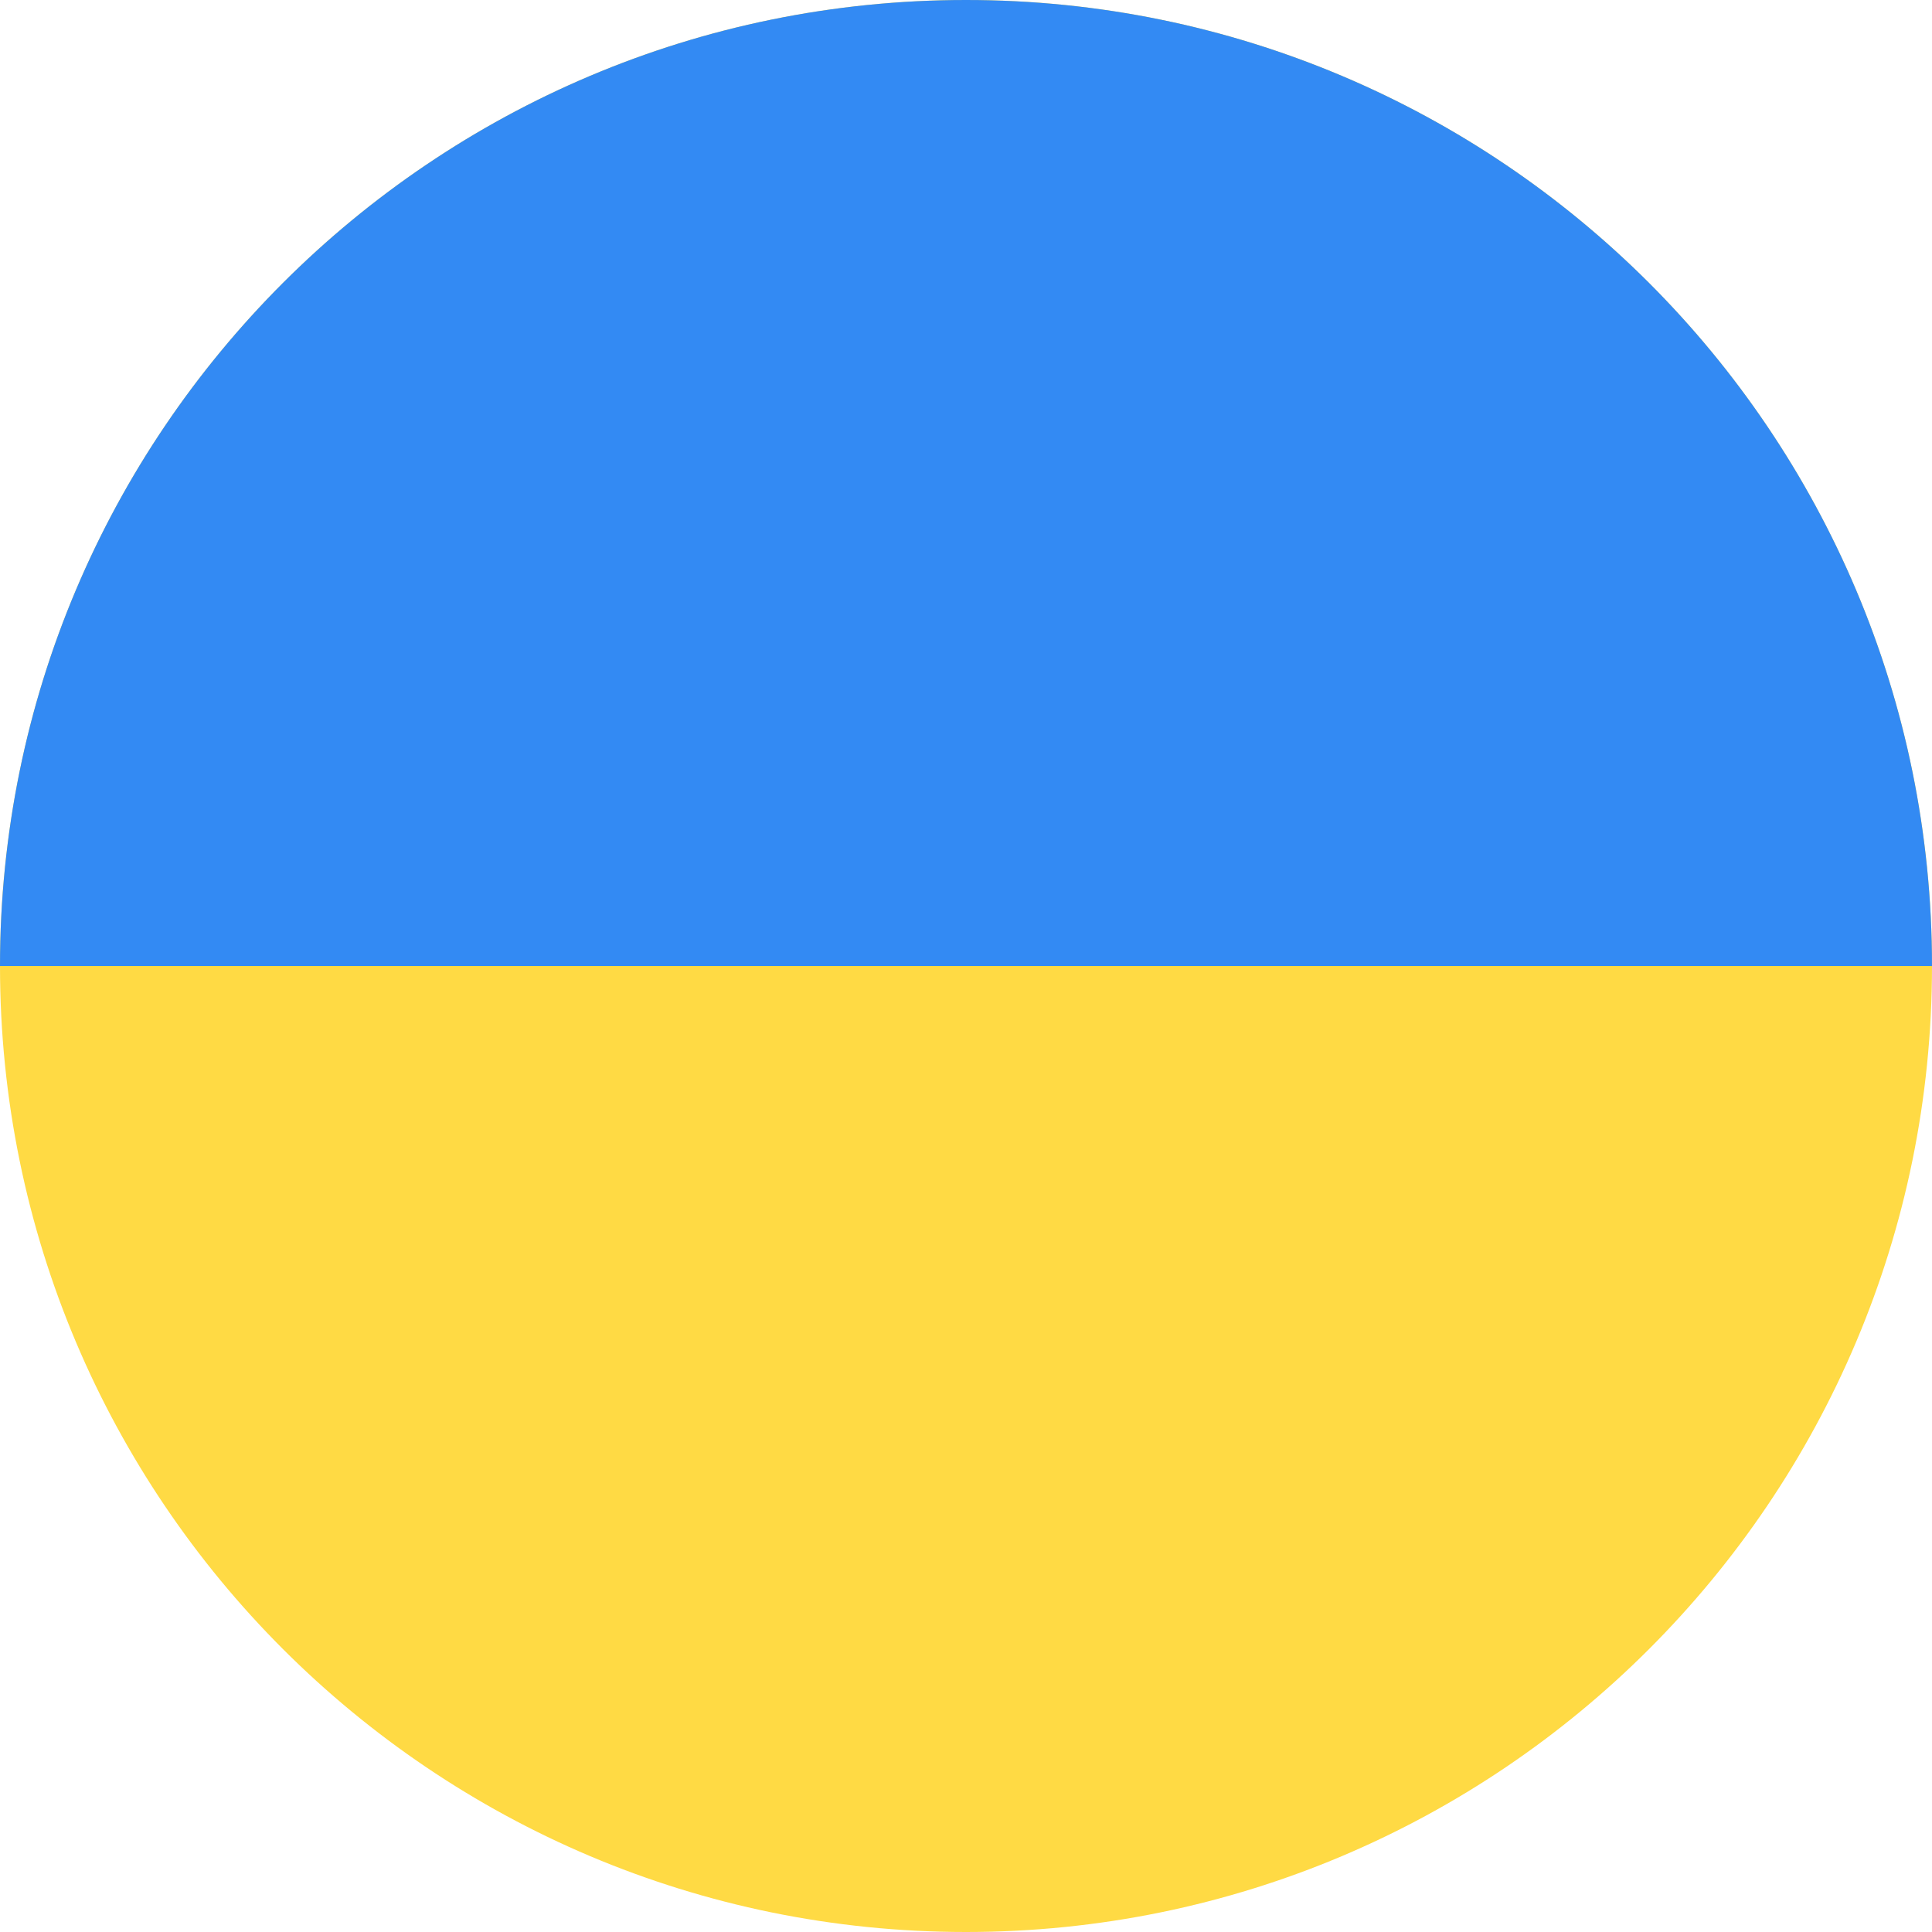
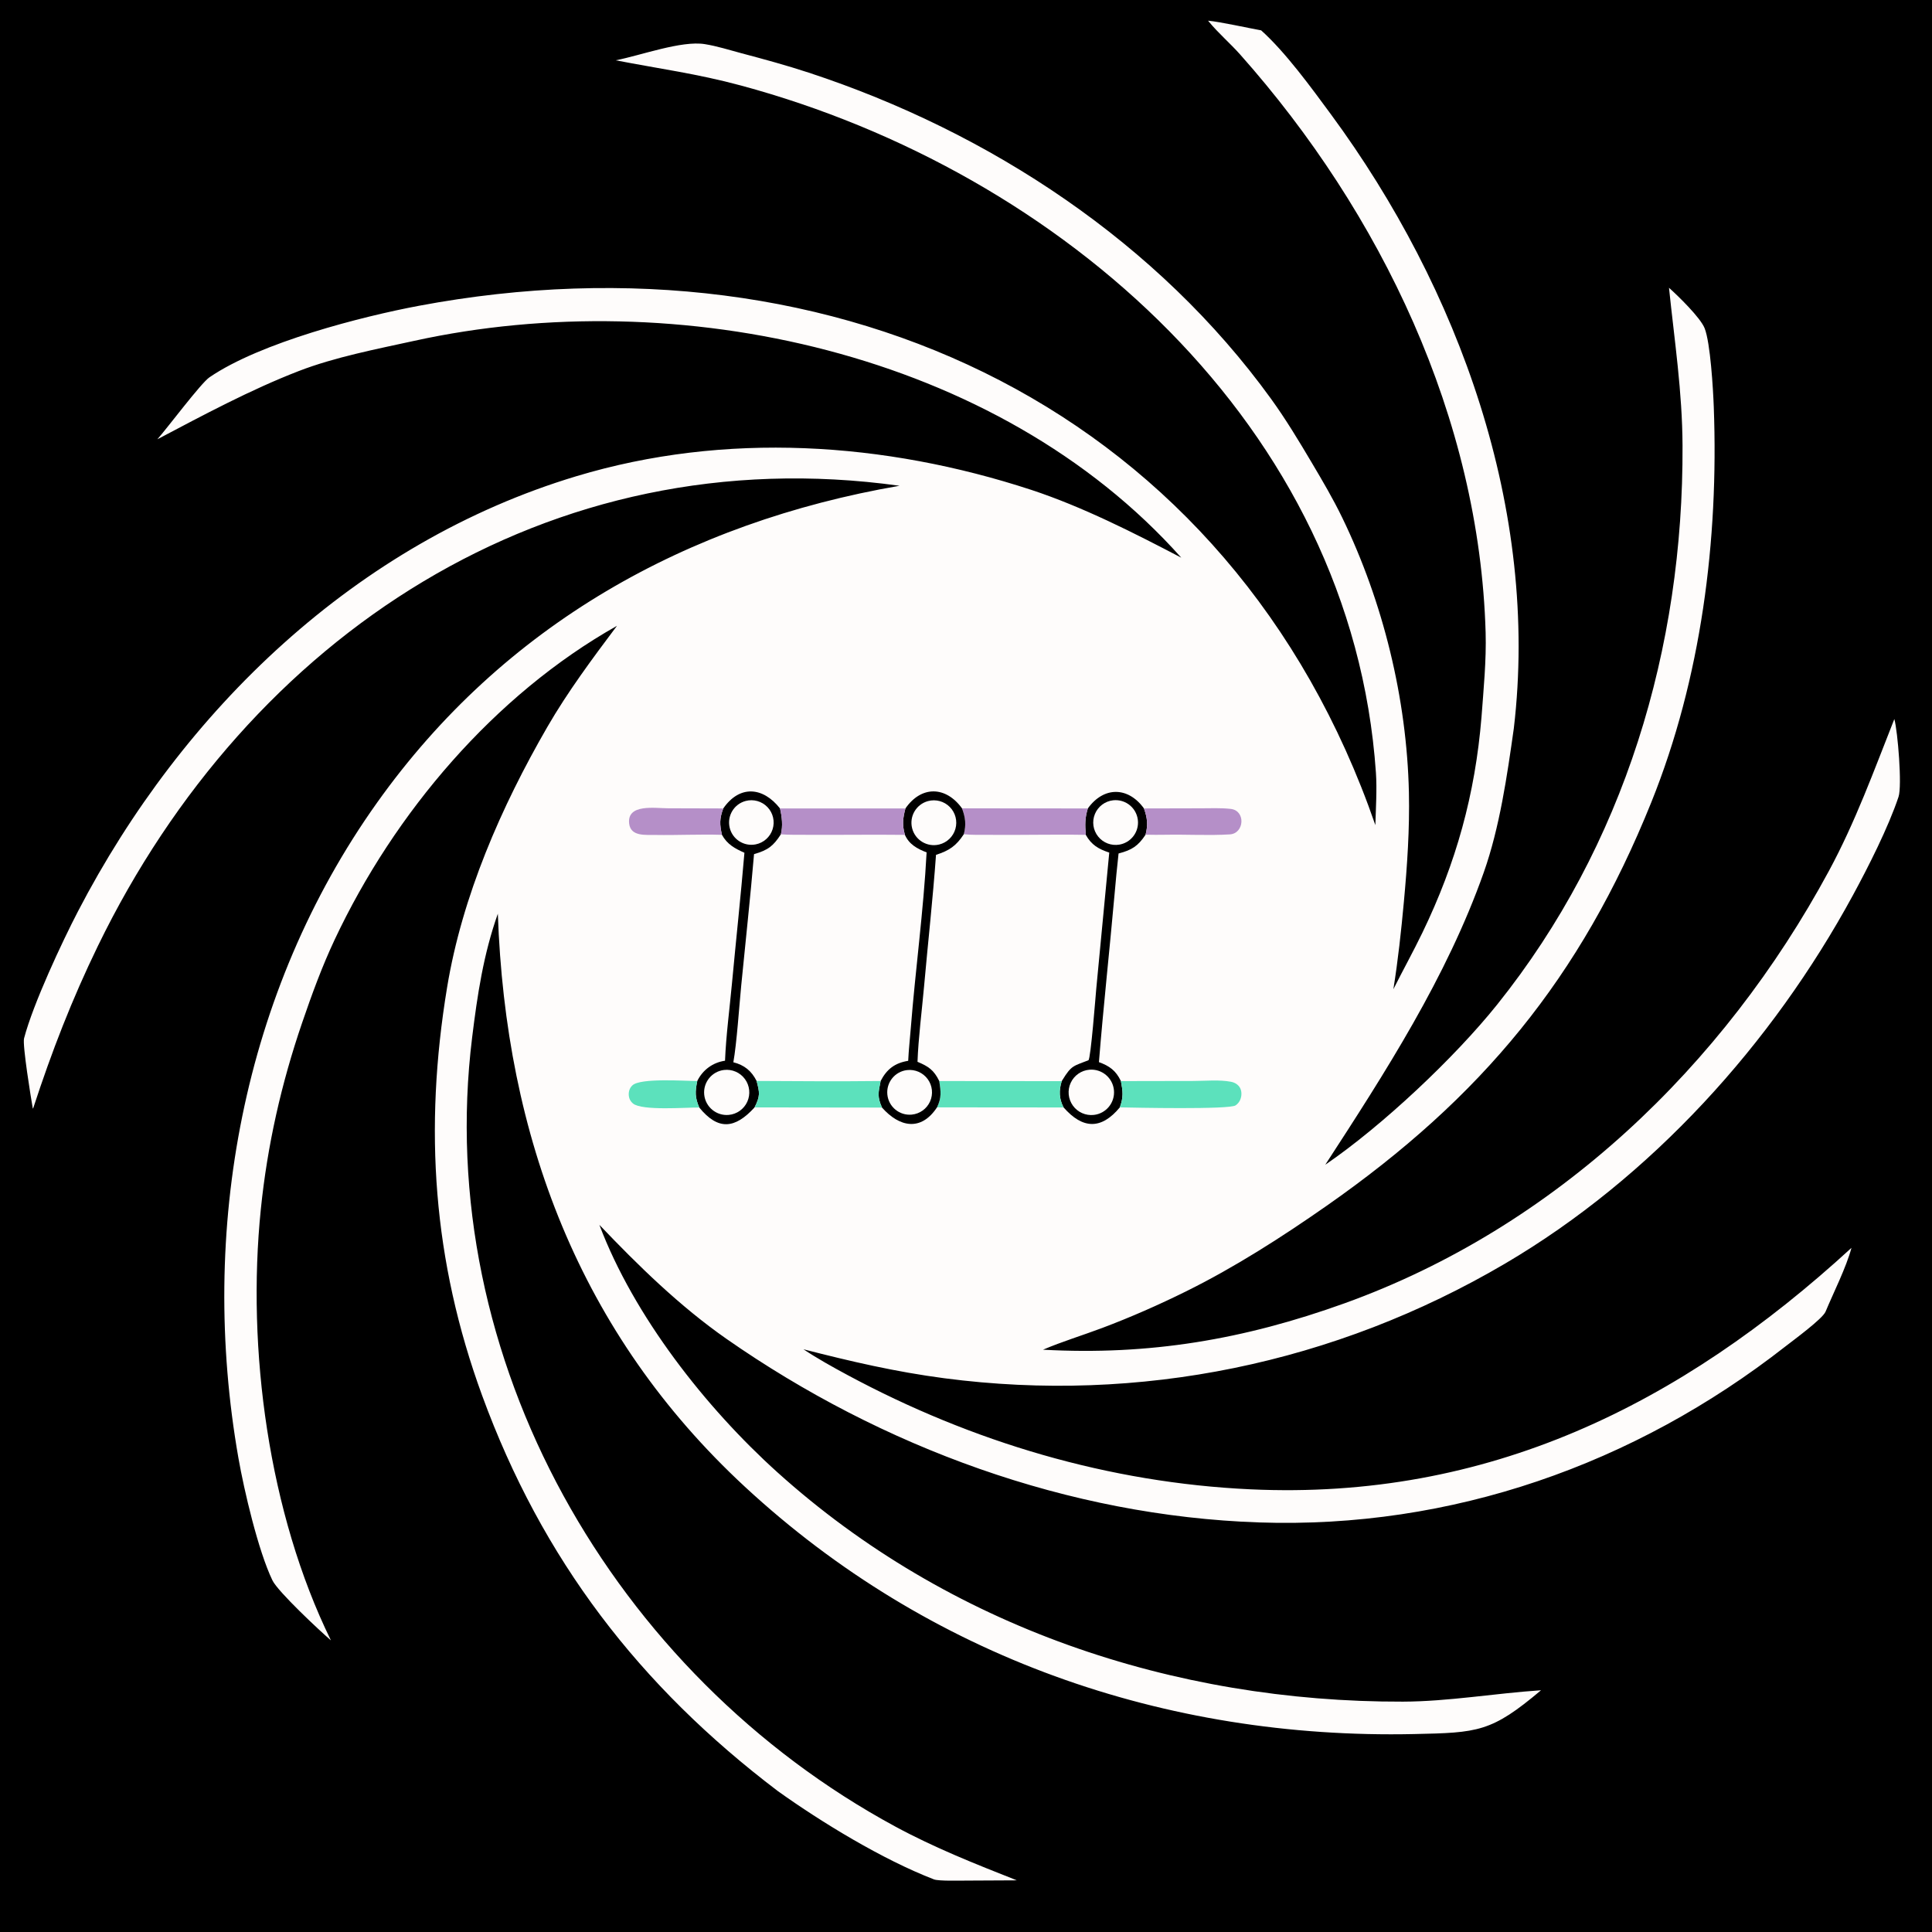
- <svg xmlns="http://www.w3.org/2000/svg" version="1.1" id="Layer_1" x="0px" y="0px" viewBox="0 0 512 512" style="enable-background:new 0 0 512 512;" xml:space="preserve">
-   <circle style="fill:#FFDA44;" cx="256" cy="256" r="256" />
-   <path style="fill:#338AF3;" d="M0,256C0,114.616,114.616,0,256,0s256,114.616,256,256" />
-   <g>
- </g>
-   <g>
- </g>
-   <g>
- </g>
-   <g>
- </g>
-   <g>
- </g>
-   <g>
- </g>
-   <g>
- </g>
-   <g>
- </g>
-   <g>
- </g>
-   <g>
- </g>
-   <g>
- </g>
-   <g>
- </g>
-   <g>
- </g>
-   <g>
- </g>
-   <g>
- </g>
+ <svg xmlns="http://www.w3.org/2000/svg" width="100%" height="100%" viewBox="0 0 512 512" version="1.1" xml:space="preserve" style="fill-rule:evenodd;clip-rule:evenodd;stroke-linejoin:round;stroke-miterlimit:2;">
+   <rect x="0" y="0" width="512" height="512" style="fill-rule:nonzero;" />
+   <path d="M320.153,5.482c3.366,0.324 10.371,1.898 14.066,2.563c6.448,5.78 13.296,15.195 18.489,22.249c33.985,46.162 55.296,104.938 48.47,162.73c-1.772,12.531 -3.729,26.196 -7.969,38.188c-9.817,27.767 -26.118,53.028 -41.995,77.453c15.079,-10.291 34.308,-28.401 45.559,-42.451c33.729,-42.123 49.355,-94.507 49.116,-148.098c-0.065,-14.368 -2.125,-27.723 -3.589,-41.851c2.37,2.105 8.33,7.911 9.444,10.722c1.523,3.847 2.248,16.083 2.426,20.888c1.313,35.306 -3.313,71.86 -16.578,104.791c-18.736,46.513 -44.935,78.178 -86.093,106.935c-11.796,8.242 -24.305,16.261 -37.219,22.645c-7.212,3.566 -14.662,6.846 -22.191,9.681c-5.204,1.959 -10.567,3.58 -15.682,5.758c28.171,1.552 53.254,-2.699 79.925,-12.302c55.785,-20.085 100.396,-62.817 128.344,-114.565c7.044,-13.043 11.948,-26.618 17.344,-40.265c0.91,3.292 2.085,17.695 1.11,20.615c-2.7,8.096 -8.036,18.62 -12.112,26.124c-21.355,39.31 -53.422,74.813 -92.205,97.602c-44.997,26.441 -96.779,37.152 -148.539,30.359c-12.947,-1.7 -24.751,-4.452 -37.35,-7.678c3.636,2.42 7.813,4.747 11.675,6.823c33.065,17.78 69.324,28.562 106.814,30.289c62.782,2.892 113.835,-22.314 159.247,-63.994c-1.4,5.224 -4.765,11.861 -6.868,16.911c-0.798,1.914 -8.6,7.619 -10.61,9.192c-40.026,31.327 -88.571,48.404 -139.569,46.664c-50.424,-1.721 -99.868,-19.892 -141.101,-48.654c-12.4,-8.667 -23.288,-19.324 -33.67,-30.207c9.121,24.176 28.19,48.449 47.135,65.536c45.409,40.956 105.05,60.986 165.818,60.818c12.022,-0.034 24.413,-2.211 36.594,-3.017c-13.183,11.116 -16.654,11.243 -33.664,11.609c-65.994,1.421 -128.645,-20.473 -177.29,-65.51c-43.865,-40.61 -63.459,-92.877 -65.502,-151.893c-3.831,10.806 -5.42,21.523 -6.81,32.773c-10.527,85.213 37.607,168.816 112.125,209.132c10.45,5.654 21.072,9.857 32.223,14.262l-13.463,0.068c-1.561,0.002 -7.288,0.15 -8.493,-0.315c-13.653,-5.271 -29.794,-15.121 -41.383,-23.409c-36.69,-27.811 -62.48,-61.38 -78.374,-104.857c-13.037,-35.664 -15.449,-70.664 -9.276,-108.111c3.991,-24.214 14.349,-47.887 26.582,-69.056c5.389,-9.325 11.973,-18.155 18.44,-26.779c-32.524,18.332 -59.027,49.598 -74.823,83.184c-3.352,7.129 -6.068,14.57 -8.616,22.018c-5.504,16.086 -9.213,32.461 -10.942,49.396c-3.791,37.128 2.043,80.543 18.575,114.27c-2.865,-2.452 -14.058,-12.904 -15.505,-15.915c-3.769,-7.84 -7.505,-23.828 -9.009,-32.411c-10.545,-60.143 1.035,-123.49 36.698,-173.618c33.538,-47.142 82.146,-74.301 138.503,-84.041c-93.125,-12.938 -172.551,39.876 -212.439,121.952c-6.886,14.168 -12.232,27.963 -17.115,42.903c-0.043,0.076 -0.086,0.152 -0.129,0.228c-0.486,-2.723 -2.785,-16.894 -2.325,-18.647c2.425,-9.246 10.17,-25.726 14.29,-33.655c27.71,-53.331 73.759,-97.746 132.066,-115.31c39.45,-11.883 81.682,-9.122 120.607,3.63c13.569,4.48 27.093,11.35 39.712,17.957c-48.717,-54.637 -133.615,-72.739 -203.215,-57.478c-10.003,2.193 -21.092,4.32 -30.657,8.017c-12.773,4.936 -25.375,11.708 -37.483,18.089c2.714,-3.069 11.547,-14.878 13.808,-16.426c13.555,-9.277 40.581,-16.149 55.451,-18.945c110.67,-20.807 215.525,27.651 253.528,137.615c0.126,-4.46 0.453,-9.471 0.151,-13.876c-6.338,-91.952 -83.405,-159.21 -168.247,-182.115c-11.653,-3.146 -21.607,-4.437 -33.215,-6.691c6.633,-1.29 17.409,-5.287 23.611,-4.286c3.317,0.535 6.464,1.552 9.699,2.411c6.015,1.597 11.926,3.203 17.843,5.147c48.049,15.793 92.649,45.161 122.49,86.409c3.947,5.456 7.422,11.228 10.851,17.018c2.814,4.749 5.621,9.516 8.03,14.487c10.855,22.395 17.126,47.97 17.679,72.848c0.213,9.641 -0.449,19.386 -1.334,28.979c-0.715,7.744 -1.549,15.478 -2.781,23.158c2.529,-5.032 5.231,-9.897 7.689,-14.982c8.94,-18.496 13.976,-36.634 15.662,-57.125c0.544,-7.349 1.304,-15.044 1.095,-22.397c-1.614,-56.764 -27.727,-111.197 -65.04,-153.187c-2.624,-2.953 -5.795,-5.669 -8.291,-8.705l-0.223,-0.274Z" style="fill:#fefcfb;fill-rule:nonzero;" />
+   <path d="M239.947,214.246c4.218,-6.081 10.7,-5.954 14.994,-0.027l33.345,0.028c4.214,-5.872 10.682,-5.814 14.874,-0.004c0.906,2.546 1.101,4.354 0.429,6.957c-1.978,2.999 -3.622,4.07 -7.159,4.981c-0.41,3.621 -0.743,7.25 -1.066,10.88c-1.318,14.808 -2.945,29.595 -4.137,44.415c2.785,1.022 4.479,2.206 5.828,5.026c0.523,2.77 0.709,4.166 -0.284,6.959c-4.958,5.974 -9.855,5.76 -14.899,0.03l-33.553,-0.029c-4.27,6.457 -9.986,5.233 -14.577,0.055l-33.773,-0.043c-5.205,5.7 -9.659,6.162 -14.66,0.027c-1.154,-2.677 -1.111,-4.189 -0.527,-7.022c1.443,-2.947 4.122,-4.909 7.357,-5.377c0.259,-6.565 1.221,-13.85 1.837,-20.453c1.077,-11.557 2.326,-23.089 3.305,-34.659c-2.539,-1.123 -4.577,-2.234 -5.955,-4.75c-0.636,-2.775 -0.656,-4.313 0.346,-6.995c4.329,-6.258 10.53,-5.747 15.044,0.009l33.231,-0.008Z" style="fill:#fefcfb;fill-rule:nonzero;" />
+   <path d="M288.286,214.247c4.214,-5.872 10.682,-5.814 14.874,-0.004c0.906,2.546 1.101,4.354 0.429,6.957c-1.978,2.999 -3.622,4.07 -7.159,4.981c-0.41,3.621 -0.743,7.25 -1.066,10.88c-1.318,14.808 -2.945,29.595 -4.137,44.415c2.785,1.022 4.479,2.206 5.828,5.026c0.523,2.77 0.709,4.166 -0.284,6.959c-4.958,5.974 -9.855,5.76 -14.899,0.03l-33.553,-0.029c1.257,-2.664 1.003,-4.154 0.595,-6.974c-1.444,-2.945 -2.896,-3.898 -5.766,-5.097c0.203,-6.087 1.189,-13.792 1.735,-19.942c1.032,-11.62 2.336,-23.262 3.169,-34.907c3.548,-1.135 5.365,-2.406 7.369,-5.466c0.668,-2.536 0.42,-4.46 -0.48,-6.857l33.345,0.028Z" style="fill:#fefcfb;fill-rule:nonzero;" />
+   <path d="M288.286,214.247c4.214,-5.872 10.682,-5.814 14.874,-0.004c0.906,2.546 1.101,4.354 0.429,6.957c-1.978,2.999 -3.622,4.07 -7.159,4.981c-0.41,3.621 -0.743,7.25 -1.066,10.88c-1.318,14.808 -2.945,29.595 -4.137,44.415c2.785,1.022 4.479,2.206 5.828,5.026c0.523,2.77 0.709,4.166 -0.284,6.959c-4.958,5.974 -9.855,5.76 -14.899,0.03c-1.238,-2.305 -1.272,-4.528 -0.504,-6.974l0.183,-0.295c2.452,-4.018 2.97,-3.665 6.895,-5.251c0.607,-0.245 1.924,-17.356 2.073,-18.923l3.445,-36.102c-2.89,-0.963 -4.713,-2.027 -6.22,-4.703c-0.204,-2.678 -0.251,-4.424 0.542,-6.996Z" style="fill-rule:nonzero;" />
+   <path d="M288.717,283.485c3.299,-0.274 6.2,2.169 6.493,5.466c0.29,3.263 -2.083,6.159 -5.339,6.516c-2.157,0.237 -4.274,-0.705 -5.542,-2.466c-1.267,-1.761 -1.49,-4.068 -0.582,-6.038c0.909,-1.97 2.808,-3.299 4.969,-3.478Z" style="fill:#fefcfb;fill-rule:nonzero;" />
+   <path d="M294.967,212.088c1.663,-0.192 3.331,0.327 4.591,1.429c1.26,1.102 1.995,2.686 2.024,4.361c0.053,2.933 -2.048,5.465 -4.941,5.955c-2.127,0.359 -4.281,-0.463 -5.627,-2.148c-1.346,-1.685 -1.672,-3.969 -0.851,-5.963c0.822,-1.995 2.661,-3.386 4.804,-3.634Z" style="fill:#fefcfb;fill-rule:nonzero;" />
+   <path d="M254.941,214.219l33.345,0.028c-0.793,2.572 -0.747,4.318 -0.542,6.996c-8.672,-0.149 -17.395,0.088 -26.071,-0.001c-2.066,-0.021 -4.2,0.067 -6.251,-0.166c0.667,-2.536 0.419,-4.46 -0.481,-6.857Z" style="fill:#b58fc8;fill-rule:nonzero;" />
+   <path d="M248.915,286.489l32.453,0.028c-0.767,2.446 -0.733,4.668 0.504,6.974l-33.553,-0.029c1.257,-2.664 1.003,-4.155 0.595,-6.974Z" style="fill:#5ce1bc;fill-rule:nonzero;" />
+   <path d="M191.673,214.246c4.328,-6.26 10.529,-5.748 15.043,0.008c0.51,2.18 0.793,4.647 0.225,6.849c-2.022,3.113 -3.412,4.193 -7.114,5.249c-0.977,11.541 -2.279,23.34 -3.403,34.898c-0.519,5.325 -1.186,15.325 -2.079,20.261c2.912,0.736 4.802,2.274 6.16,4.954c0.833,3.125 0.987,3.975 -0.535,7.009c-5.206,5.699 -9.66,6.162 -14.661,0.027c-1.154,-2.677 -1.111,-4.19 -0.526,-7.022c1.442,-2.947 4.122,-4.91 7.357,-5.377c0.258,-6.566 1.221,-13.85 1.836,-20.454c1.078,-11.556 2.327,-23.088 3.305,-34.658c-2.539,-1.123 -4.577,-2.234 -5.954,-4.75c-0.637,-2.775 -0.657,-4.313 0.346,-6.995Z" style="fill-rule:nonzero;" />
+   <path d="M191.875,283.553c2.144,-0.256 4.261,0.663 5.538,2.405c1.277,1.742 1.517,4.037 0.629,6.006c-0.89,1.968 -2.77,3.306 -4.922,3.499c-3.26,0.293 -6.15,-2.086 -6.492,-5.341c-0.34,-3.255 1.996,-6.181 5.246,-6.569Z" style="fill:#fefcfb;fill-rule:nonzero;" />
+   <path d="M197.61,212.263c2.083,-0.549 4.3,0.078 5.785,1.638c1.486,1.56 2.004,3.805 1.352,5.858c-0.651,2.053 -2.368,3.589 -4.481,4.008c-3.13,0.621 -6.186,-1.356 -6.904,-4.465c-0.717,-3.108 1.163,-6.225 4.248,-7.039Z" style="fill:#fefcfb;fill-rule:nonzero;" />
+   <path d="M239.947,214.246c4.218,-6.081 10.7,-5.954 14.994,-0.027c0.9,2.396 1.148,4.32 0.481,6.857c-2.005,3.06 -3.821,4.331 -7.37,5.466c-0.832,11.645 -2.137,23.287 -3.169,34.906c-0.546,6.151 -1.531,13.856 -1.734,19.943c2.87,1.199 4.321,2.152 5.766,5.097c0.407,2.82 0.662,4.31 -0.595,6.974c-4.27,6.457 -9.987,5.233 -14.577,0.055c-1.302,-2.866 -0.969,-4.007 -0.368,-7.037c1.636,-3.168 3.8,-4.786 7.306,-5.352c0.131,-2.859 0.463,-5.793 0.689,-8.653c1.218,-15.463 3.374,-31.106 4.192,-46.578c-2.466,-0.952 -4.641,-2.127 -5.747,-4.649c-0.769,-2.676 -0.541,-4.426 0.132,-7.002Z" style="fill-rule:nonzero;" />
+   <path d="M245.948,212.294c2.064,-0.552 4.266,0.048 5.766,1.572c1.499,1.523 2.064,3.734 1.48,5.79c-0.584,2.056 -2.227,3.64 -4.303,4.148c-3.164,0.773 -6.36,-1.144 -7.167,-4.299c-0.806,-3.155 1.077,-6.371 4.224,-7.212Z" style="fill:#fefcfb;fill-rule:nonzero;" />
+   <path d="M240.377,283.585c2.119,-0.246 4.208,0.666 5.469,2.387c1.261,1.721 1.501,3.988 0.627,5.935c-0.873,1.947 -2.726,3.275 -4.85,3.477c-3.238,0.309 -6.121,-2.048 -6.462,-5.282c-0.342,-3.235 1.984,-6.142 5.215,-6.517Z" style="fill:#fefcfb;fill-rule:nonzero;" />
+   <path d="M206.717,214.254l33.23,-0.008c-0.673,2.577 -0.901,4.327 -0.132,7.002c-8.732,-0.105 -17.483,0.041 -26.218,-0.016c-2.23,-0.014 -4.428,0.037 -6.656,-0.129c0.568,-2.202 0.285,-4.668 -0.225,-6.849Z" style="fill:#b58fc8;fill-rule:nonzero;" />
+   <path d="M200.505,286.465c10.855,0.062 22.023,0.137 32.87,0.015c-0.601,3.029 -0.935,4.171 0.368,7.037l-33.773,-0.043c1.522,-3.034 1.368,-3.883 0.535,-7.009Z" style="fill:#5ce1bc;fill-rule:nonzero;" />
+   <path d="M297.056,286.502l19.182,-0.035c3.168,-0.002 6.88,-0.379 9.987,0.212c0.743,0.142 1.434,0.461 1.957,1.017c0.679,0.723 0.884,1.643 0.782,2.612c-0.113,1.079 -0.625,2.017 -1.527,2.632c-1.666,1.135 -26.802,0.608 -30.666,0.522c0.993,-2.794 0.807,-4.19 0.284,-6.96Z" style="fill:#5ce1bc;fill-rule:nonzero;" />
+   <path d="M303.16,214.243l14.993,-0.034c2.613,-0.005 5.44,-0.132 8.002,0.16c4.023,0.459 3.612,6.517 -0.235,6.752c-5.588,0.342 -11.399,-0.012 -17.01,0.095c-1.748,0.034 -3.593,0.028 -5.321,-0.016c0.673,-2.603 0.478,-4.411 -0.429,-6.957Z" style="fill:#b58fc8;fill-rule:nonzero;" />
+   <path d="M191.327,221.24c-5.837,-0.186 -11.797,0.128 -17.647,0.029c-2.557,-0.056 -6.553,0.482 -6.949,-3.022c-0.599,-5.297 6.831,-4.049 10.325,-4.042l14.617,0.04c-1.003,2.682 -0.983,4.22 -0.346,6.995Z" style="fill:#b58fc8;fill-rule:nonzero;" />
+   <path d="M185.309,293.501c-3.502,-0.033 -15.174,0.911 -17.546,-1.053c-0.747,-0.618 -1.117,-1.423 -1.138,-2.387c-0.021,-0.943 0.284,-1.789 0.982,-2.439c2.156,-2.006 13.885,-1.143 17.176,-1.143c-0.585,2.832 -0.628,4.345 0.526,7.022Z" style="fill:#5ce1bc;fill-rule:nonzero;" />
</svg>
